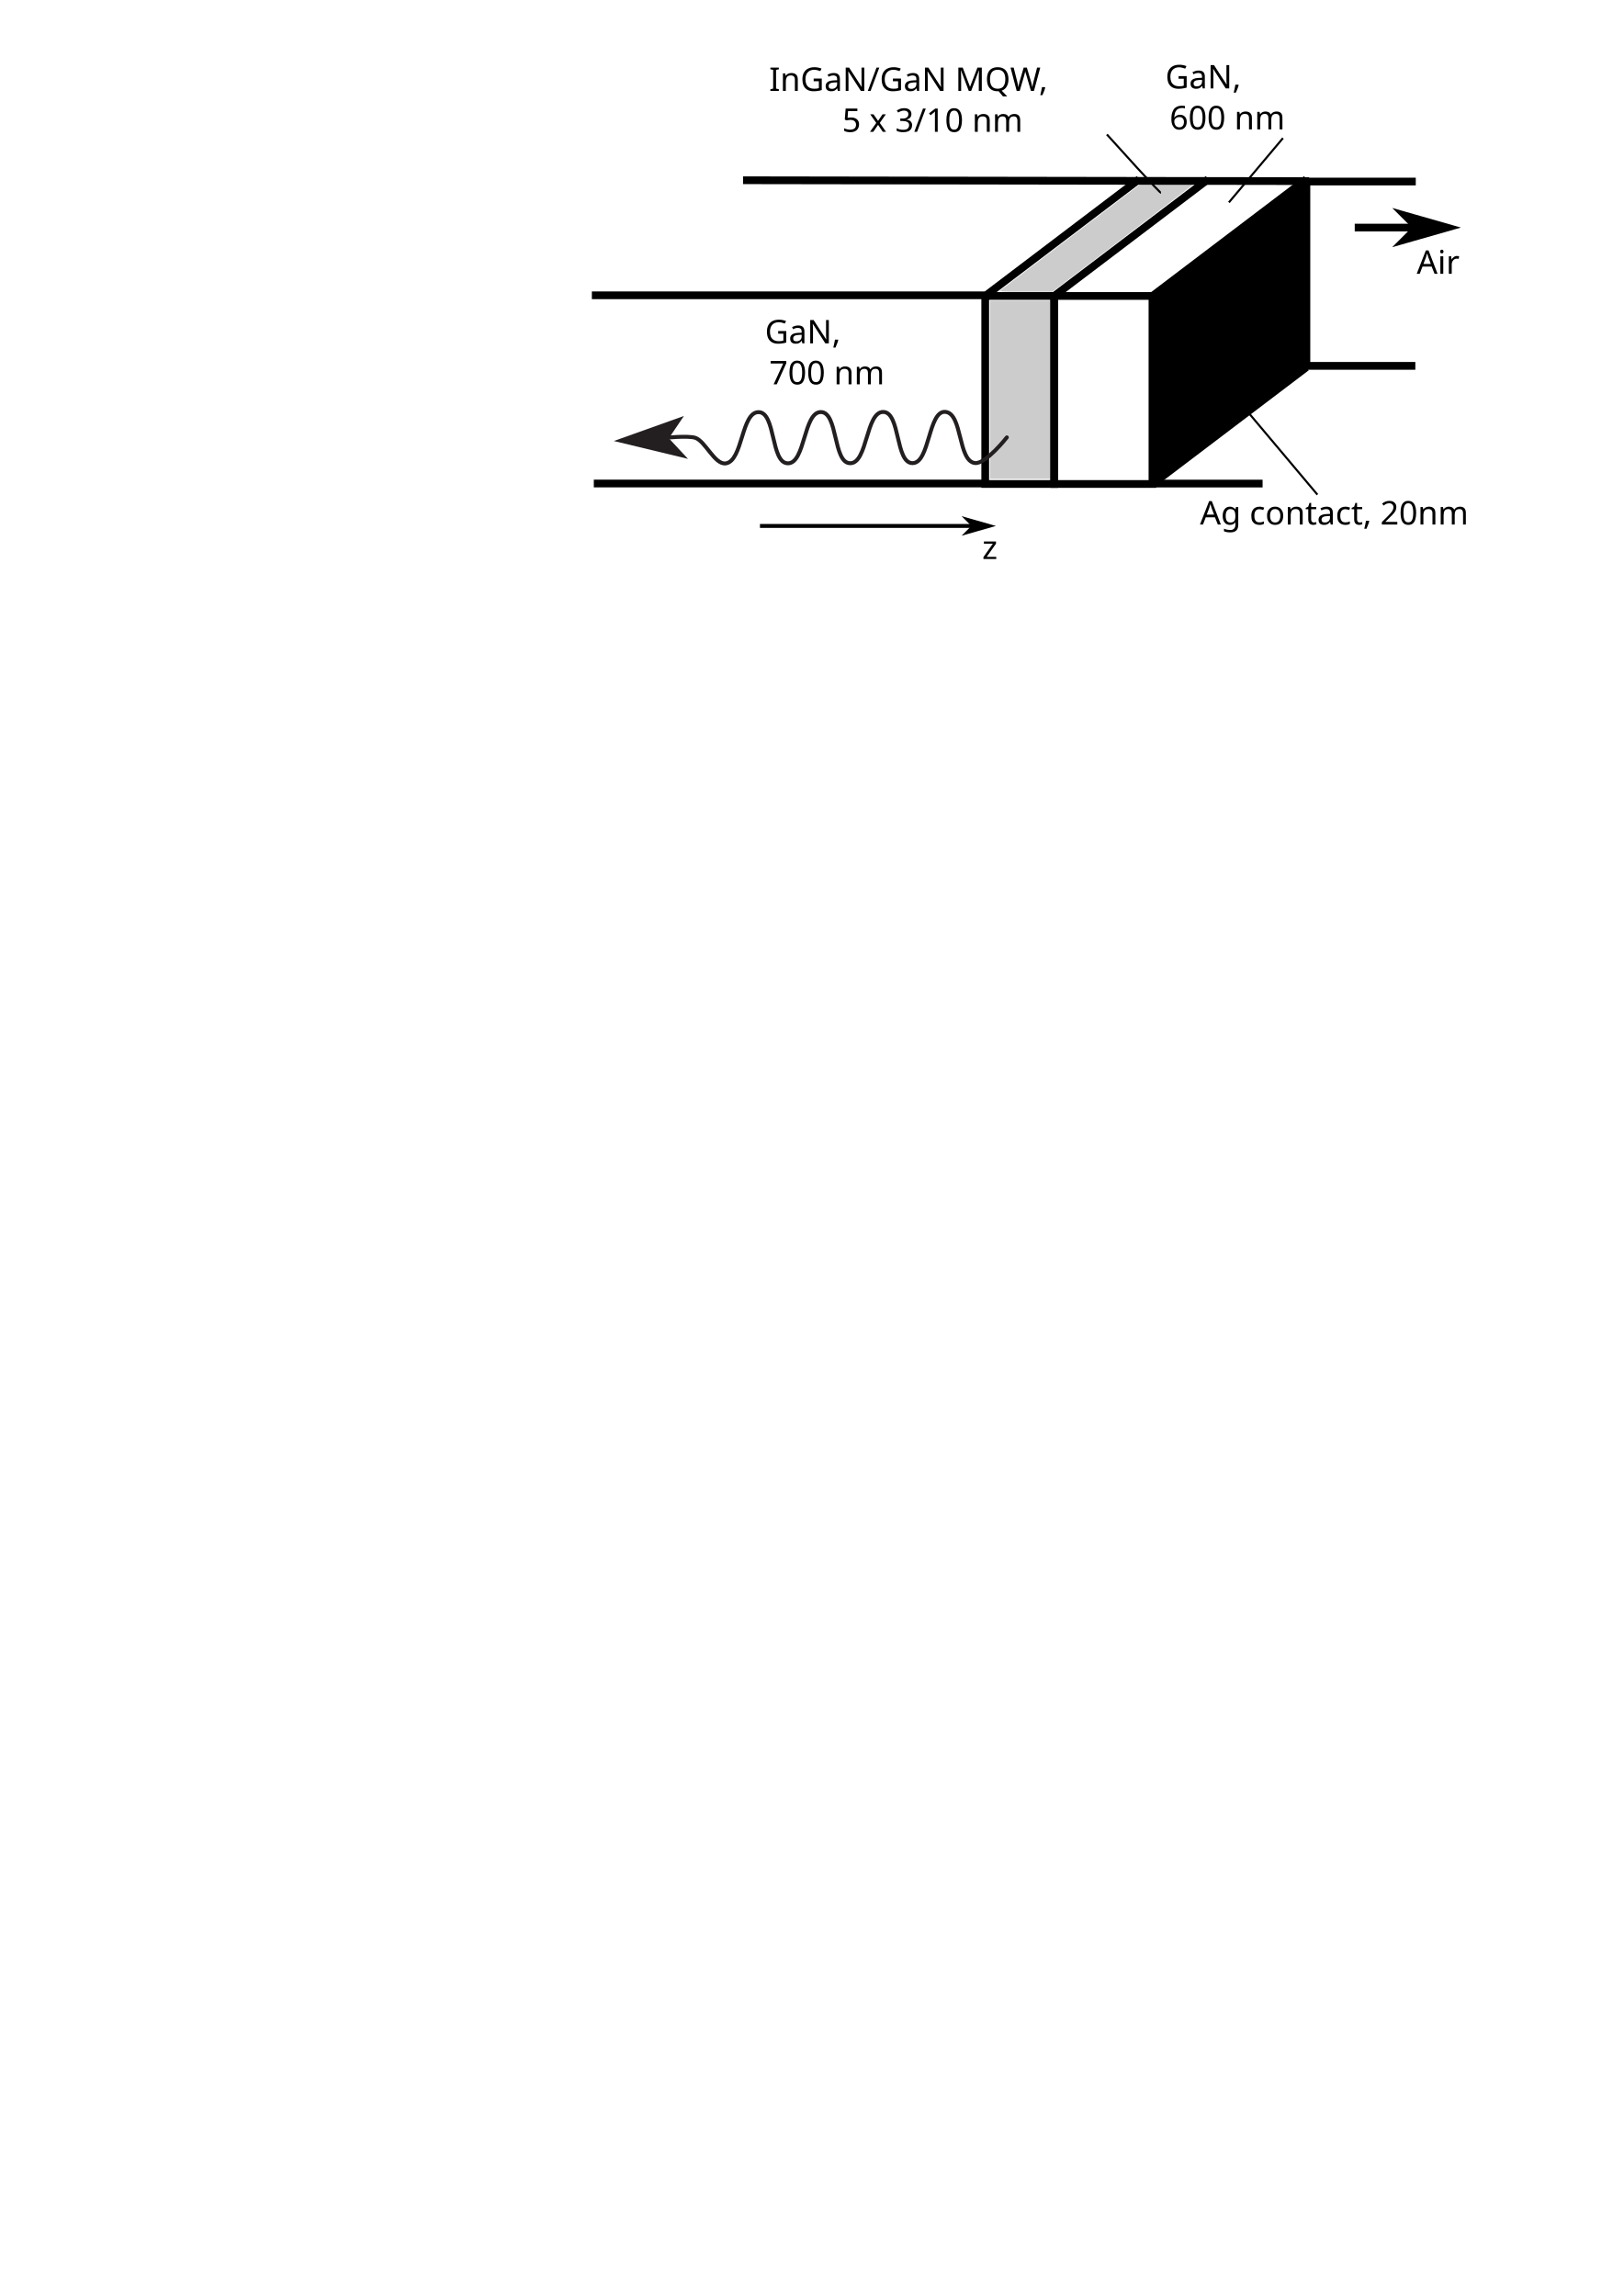
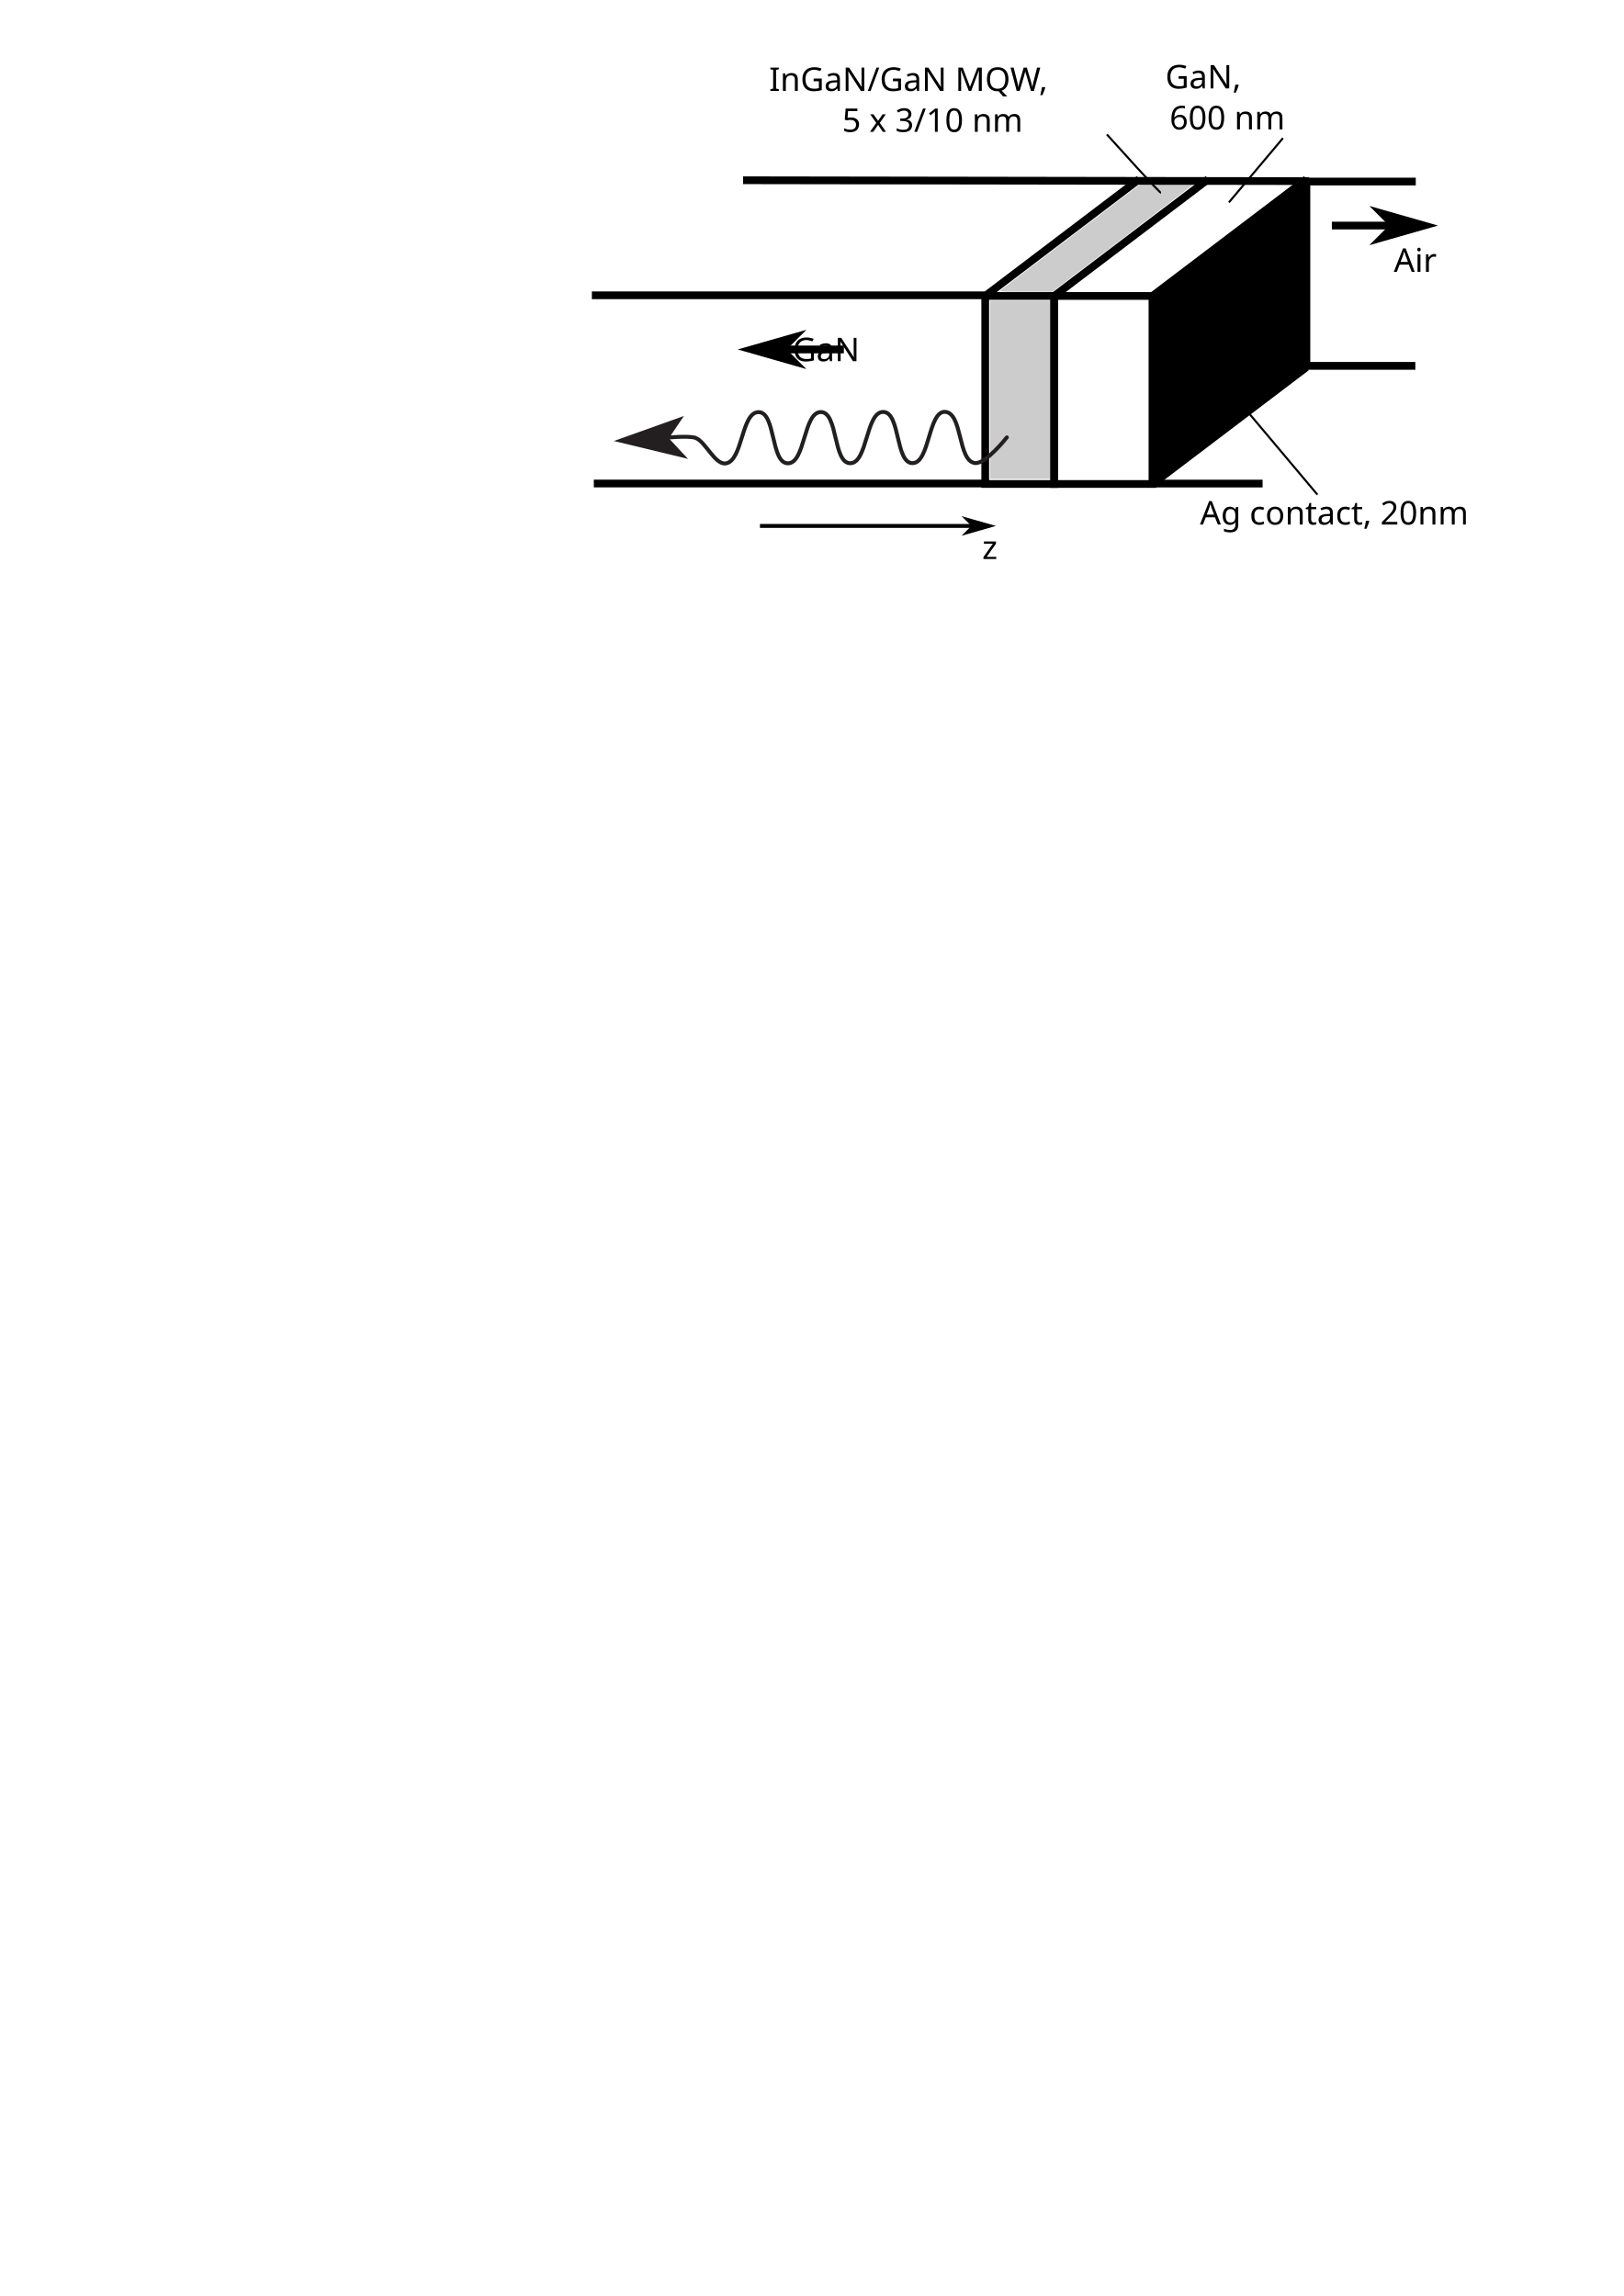
<svg xmlns="http://www.w3.org/2000/svg" width="210mm" height="297mm" viewBox="0 0 210 297" version="1.1" id="svg8">
  <defs id="defs2">
    <marker orient="auto" refY="0.0" refX="0.0" id="Arrow1Lend" style="overflow:visible;">
      <path id="path856" d="M 0.0,0.0 L 5.0,-5.0 L -12.5,0.0 L 5.0,5.0 L 0.0,0.0 z " style="fill-rule:evenodd;stroke:#000000;stroke-width:1pt;stroke-opacity:1;fill:#000000;fill-opacity:1" transform="scale(0.8) rotate(180) translate(12.5,0)" />
    </marker>
    <marker orient="auto" refY="0" refX="0" id="Arrow1Mend" style="overflow:visible" viewBox="0 0 8.887 5.078" markerWidth="8.887" markerHeight="5.078" preserveAspectRatio="xMidYMid">
      <path id="path862" d="M 0,0 5,-5 -12.5,0 5,5 Z" style="fill:#000000;fill-opacity:1;fill-rule:evenodd;stroke:#000000;stroke-width:1pt;stroke-opacity:1" transform="matrix(-0.4,0,0,-0.4,-4,0)" />
+     </marker>
+     <marker orient="auto" refY="0" refX="0" id="Arrow1Mend-3" style="overflow:visible" viewBox="0 0 8.887 5.078" markerWidth="8.887" markerHeight="5.078" preserveAspectRatio="xMidYMid">
+       <path id="path862-6" d="M 0,0 5,-5 -12.5,0 5,5 Z" style="fill:#000000;fill-opacity:1;fill-rule:evenodd;stroke:#000000;stroke-width:1pt;stroke-opacity:1" transform="matrix(-0.4,0,0,-0.4,-4,0)" />
+     </marker>
+     <marker orient="auto" refY="0" refX="0" id="Arrow1Mend-5" style="overflow:visible" viewBox="0 0 8.887 5.078" markerWidth="8.887" markerHeight="5.078" preserveAspectRatio="xMidYMid">
+       <path id="path862-3" d="M 0,0 5,-5 -12.5,0 5,5 Z" style="fill:#000000;fill-opacity:1;fill-rule:evenodd;stroke:#000000;stroke-width:1pt;stroke-opacity:1" transform="matrix(-0.4,0,0,-0.4,-4,0)" />
    </marker>
  </defs>
  <g id="layer1">
    <path style="fill:#cccccc;fill-opacity:1;stroke:none;stroke-width:1.371;stroke-miterlimit:4;stroke-dasharray:none;stroke-dashoffset:0;stroke-opacity:1" d="m 489.795,141.354 c 0.937,-0.73 16.602,-12.623 34.81,-26.429 l 33.107,-25.101 h 12.929 c 8.036,0 12.672,0.253 12.25,0.668 -0.373,0.368 -15.946,12.257 -34.607,26.42 l -33.929,25.752 -13.132,0.008 c -12.934,0.008 -13.106,-0.012 -11.429,-1.32 z" id="path892" transform="scale(0.2645833)" />
    <path style="fill:#cccccc;fill-opacity:1;stroke:none;stroke-width:1.372;stroke-miterlimit:4;stroke-dasharray:none;stroke-dashoffset:0;stroke-opacity:1" d="m 483.998,190.539 v -43.571 h 14.643 14.643 v 43.571 43.571 h -14.643 -14.643 z" id="path894" transform="scale(0.2645833)" />
    <path style="fill:none;stroke:#000000;stroke-width:1;stroke-linecap:butt;stroke-linejoin:miter;stroke-miterlimit:4;stroke-dasharray:none;stroke-opacity:1" d="M 127.423,38.283 C 147.335,23.182 147.335,23.182 147.335,23.182" id="path933-0-2" />
    <rect style="fill:none;stroke:#000000;stroke-width:1;stroke-miterlimit:4;stroke-dasharray:none;stroke-dashoffset:0;stroke-opacity:1" id="rect126-6-6" width="8.924" height="24.322" x="127.423" y="38.283" />
    <rect style="fill:none;stroke:#000000;stroke-width:1;stroke-miterlimit:4;stroke-dasharray:none;stroke-dashoffset:0;stroke-opacity:1" id="rect126-6-6-1" width="12.704" height="24.322" x="136.348" y="38.283" />
    <path style="fill:none;stroke:#000000;stroke-width:1;stroke-linecap:butt;stroke-linejoin:miter;stroke-miterlimit:4;stroke-dasharray:none;stroke-opacity:1" d="M 136.348,38.283 C 156.259,23.182 156.259,23.182 156.259,23.182" id="path933-0-2-8" />
    <path style="fill:none;stroke:#000000;stroke-width:1;stroke-linecap:butt;stroke-linejoin:miter;stroke-miterlimit:4;stroke-dasharray:none;stroke-opacity:1" d="M 149.052,38.283 C 168.963,23.182 168.963,23.182 168.963,23.182" id="path933-0-2-7" />
    <path style="fill:none;stroke:#000000;stroke-width:1;stroke-linecap:butt;stroke-linejoin:miter;stroke-miterlimit:4;stroke-dasharray:none;stroke-opacity:1" d="M 149.052,62.605 C 168.963,47.504 168.963,47.504 168.963,47.504" id="path933-0-2-7-9" />
    <path style="fill:none;stroke:#000000;stroke-width:1;stroke-linecap:butt;stroke-linejoin:miter;stroke-opacity:1;stroke-miterlimit:4;stroke-dasharray:none" d="m 168.963,47.504 c 0,-24.322 0,-24.322 0,-24.322" id="path1048" />
-     <text xml:space="preserve" style="font-style:normal;font-weight:normal;line-height:0%;font-family:sans-serif;letter-spacing:0px;word-spacing:0px;fill:#000000;fill-opacity:1;stroke:none;stroke-width:0.265" x="114.752" y="44.417" id="text1056">
-       <tspan id="tspan1054" x="114.752" y="44.417" style="font-size:4.233px;line-height:1.25;text-align:center;text-anchor:middle;stroke-width:0.265">GaN,</tspan>
-       <tspan x="114.752" y="49.709" style="font-size:4.233px;line-height:1.25;text-align:center;text-anchor:middle;stroke-width:0.265" id="tspan1058">700 nm</tspan>
+     <text xml:space="preserve" style="font-style:normal;font-weight:normal;line-height:0%;font-family:sans-serif;letter-spacing:0px;word-spacing:0px;fill:#000000;fill-opacity:1;stroke:none;stroke-width:0.265" x="114.638" y="46.719" id="text1056">
+       <tspan x="114.638" y="46.719" style="font-size:4.233px;line-height:1.25;text-align:center;text-anchor:middle;stroke-width:0.265" id="tspan1058">GaN</tspan>
    </text>
    <text xml:space="preserve" style="font-style:normal;font-weight:normal;line-height:0%;font-family:sans-serif;letter-spacing:0px;word-spacing:0px;fill:#000000;fill-opacity:1;stroke:none;stroke-width:0.265" x="128.408" y="11.76" id="text1062">
      <tspan id="tspan1060" x="128.408" y="11.76" style="font-size:4.233px;line-height:1.25;text-align:center;text-anchor:middle;stroke-width:0.265">InGaN/GaN MQW,</tspan>
      <tspan x="128.408" y="17.052" style="font-size:4.233px;line-height:1.25;text-align:center;text-anchor:middle;stroke-width:0.265" id="tspan1070">5 x 3/10 nm</tspan>
    </text>
    <text xml:space="preserve" style="font-style:normal;font-weight:normal;line-height:0%;font-family:sans-serif;letter-spacing:0px;word-spacing:0px;fill:#000000;fill-opacity:1;stroke:none;stroke-width:0.265" x="166.535" y="11.439" id="text1066">
      <tspan id="tspan1064" x="166.535" y="11.439" style="font-size:4.233px;line-height:1.25;text-align:center;text-anchor:middle;stroke-width:0.265">GaN,</tspan>
      <tspan x="166.535" y="16.731" style="font-size:4.233px;line-height:1.25;text-align:center;text-anchor:middle;stroke-width:0.265" id="tspan1068">600 nm</tspan>
    </text>
    <path style="fill:none;stroke:#000000;stroke-width:0.265px;stroke-linecap:butt;stroke-linejoin:miter;stroke-opacity:1" d="m 143.158,17.392 c 6.804,7.56 6.993,7.56 6.993,7.56" id="path1074" />
    <path style="fill:none;stroke:#000000;stroke-width:0.265px;stroke-linecap:butt;stroke-linejoin:miter;stroke-opacity:1" d="m 158.939,26.18 c 6.993,-8.315 6.993,-8.315 6.993,-8.315" id="path1076" />
    <path style="fill:#000000;stroke:#000000;stroke-width:1.909;stroke-miterlimit:4;stroke-dasharray:none;stroke-dashoffset:0;stroke-opacity:1;fill-opacity:1" d="m 565.66,188.861 0.129,-43.305 20.961,-15.907 c 11.528,-8.749 27.381,-20.77 35.229,-26.714 l 14.268,-10.808 -0.026,43.33 -0.026,43.33 -33.183,25.112 c -18.251,13.811 -34.15,25.821 -35.333,26.689 l -2.149,1.577 z" id="path1133" transform="scale(0.2645833)" />
    <text xml:space="preserve" style="font-style:normal;font-weight:normal;line-height:0%;font-family:sans-serif;letter-spacing:0px;word-spacing:0px;fill:#000000;fill-opacity:1;stroke:none;stroke-width:0.265" x="155.195" y="67.848" id="text1137">
      <tspan id="tspan1135" x="155.195" y="67.848" style="font-size:4.233px;line-height:1.25;stroke-width:0.265">Ag contact, 20nm</tspan>
    </text>
-     <text xml:space="preserve" style="font-style:normal;font-weight:normal;line-height:0%;font-family:sans-serif;letter-spacing:0px;word-spacing:0px;fill:#000000;fill-opacity:1;stroke:none;stroke-width:0.265" x="183.227" y="35.423" id="text1137-3">
-       <tspan id="tspan1135-5" x="183.227" y="35.423" style="font-size:4.233px;line-height:1.25;stroke-width:0.265">Air</tspan>
+     <text xml:space="preserve" style="font-style:normal;font-weight:normal;line-height:0%;font-family:sans-serif;letter-spacing:0px;word-spacing:0px;fill:#000000;fill-opacity:1;stroke:none;stroke-width:0.265" x="180.268" y="35.164" id="text1137-3">
+       <tspan id="tspan1135-5" x="180.268" y="35.164" style="font-size:4.233px;line-height:1.25;stroke-width:0.265">Air</tspan>
    </text>
    <path style="fill:none;stroke:#000000;stroke-width:0.265px;stroke-linecap:butt;stroke-linejoin:miter;stroke-opacity:1" d="M 170.387,63.985 160.012,51.651" id="path1139" />
    <path style="fill:none;stroke:#000000;stroke-width:0.5;stroke-linecap:butt;stroke-linejoin:miter;stroke-miterlimit:4;stroke-dasharray:none;stroke-opacity:1;marker-end:url(#Arrow1Mend)" d="m 98.289,68.033 c 29.533,0 29.533,0 29.533,0" id="path1161" />
    <text xml:space="preserve" style="font-style:normal;font-weight:normal;line-height:0%;font-family:sans-serif;letter-spacing:0px;word-spacing:0px;fill:#000000;fill-opacity:1;stroke:none;stroke-width:0.265" x="127.02" y="72.309" id="text1183">
      <tspan id="tspan1181" x="127.02" y="72.309" style="font-size:4.233px;line-height:1.25;stroke-width:0.265">z</tspan>
    </text>
    <path d="m 130.22,56.577 c 0,0 -2.743,3.503 -4.142,3.317 -2.212,-0.292 -1.576,-6.405 -3.804,-6.615 -2.233,-0.212 -1.999,6.624 -4.252,6.628 -2.253,0.004 -1.551,-6.62 -3.804,-6.619 -2.25,0.006 -1.999,6.629 -4.252,6.631 -2.253,0.003 -1.554,-6.622 -3.807,-6.617 -2.25,0.004 -1.999,6.625 -4.252,6.629 -2.252,0.003 -1.551,-6.62 -3.803,-6.618 -2.253,0.004 -2.021,6.331 -4.249,6.631 -1.413,0.188 -2.62,-2.86 -3.921,-3.307 -0.918,-0.317 -4.027,0.006 -4.027,0.006" style="fill:none;stroke:#231f20;stroke-width:0.508;stroke-linecap:round;stroke-linejoin:miter;stroke-miterlimit:4;stroke-dasharray:none;stroke-opacity:1" id="path562-7" />
    <path d="m 79.391,57.046 9.063,-3.238 -1.95,2.885 2.48,2.665 -9.593,-2.312" style="fill:#231f20;fill-opacity:1;fill-rule:nonzero;stroke:none;stroke-width:0.039" id="path564-2" />
    <path style="opacity:1;fill:#cccccc;fill-opacity:1;stroke:none;stroke-width:1;stroke-miterlimit:4;stroke-dasharray:4, 2;stroke-dashoffset:0;stroke-opacity:1" d="" id="path4263" transform="scale(0.2822222,0.2822222)" />
    <path style="fill:none;fill-rule:evenodd;stroke:#000000;stroke-width:1;stroke-linecap:butt;stroke-linejoin:miter;stroke-opacity:1;stroke-dasharray:none" d="m 127.355,38.196 c -50.807,0 -50.807,0 -50.807,0" id="path603" />
    <path style="fill:none;fill-rule:evenodd;stroke:#000000;stroke-width:1;stroke-linecap:butt;stroke-linejoin:miter;stroke-dasharray:none;stroke-opacity:1" d="m 127.607,62.542 c -50.807,0 -50.807,0 -50.807,0" id="path603-6" />
    <path style="fill:none;fill-rule:evenodd;stroke:#000000;stroke-width:1;stroke-linecap:butt;stroke-linejoin:miter;stroke-dasharray:none;stroke-opacity:1" d="M 169.311,23.429 96.101,23.316" id="path603-3" />
    <path style="fill:none;fill-rule:evenodd;stroke:#000000;stroke-width:1;stroke-linecap:butt;stroke-linejoin:miter;stroke-dasharray:none;stroke-opacity:1" d="m 168.855,23.485 c 14.252,0 14.252,0 14.252,0" id="path1458" />
    <path style="fill:none;fill-rule:evenodd;stroke:#000000;stroke-width:1;stroke-linecap:butt;stroke-linejoin:miter;stroke-dasharray:none;stroke-opacity:1" d="m 168.8,47.326 c 14.252,0 14.252,0 14.252,0" id="path1458-7" />
    <path style="fill:none;fill-rule:evenodd;stroke:#000000;stroke-width:1;stroke-linecap:butt;stroke-linejoin:miter;stroke-dasharray:none;stroke-opacity:1" d="m 149.044,62.552 c 14.252,0 14.252,0 14.252,0" id="path1458-7-5" />
-     <path style="fill:none;fill-rule:evenodd;stroke:#000000;stroke-width:1;stroke-linecap:butt;stroke-linejoin:miter;stroke-opacity:1;stroke-dasharray:none;marker-end:url(#Arrow1Mend)" d="m 175.214,29.436 c 11.761,0 11.761,0 11.761,0" id="path1514" />
+     <path style="fill:none;fill-rule:evenodd;stroke:#000000;stroke-width:1;stroke-linecap:butt;stroke-linejoin:miter;stroke-dasharray:none;stroke-opacity:1;marker-end:url(#Arrow1Mend)" d="m 172.255,29.177 c 11.761,0 11.761,0 11.761,0" id="path1514" />
+     <path style="fill:none;fill-rule:evenodd;stroke:#000000;stroke-width:1;stroke-linecap:butt;stroke-linejoin:miter;stroke-dasharray:none;stroke-opacity:1;marker-end:url(#Arrow1Mend-5)" d="m 109.143,45.203 c -11.761,0 -11.761,0 -11.761,0" id="path1514-5" />
  </g>
</svg>
